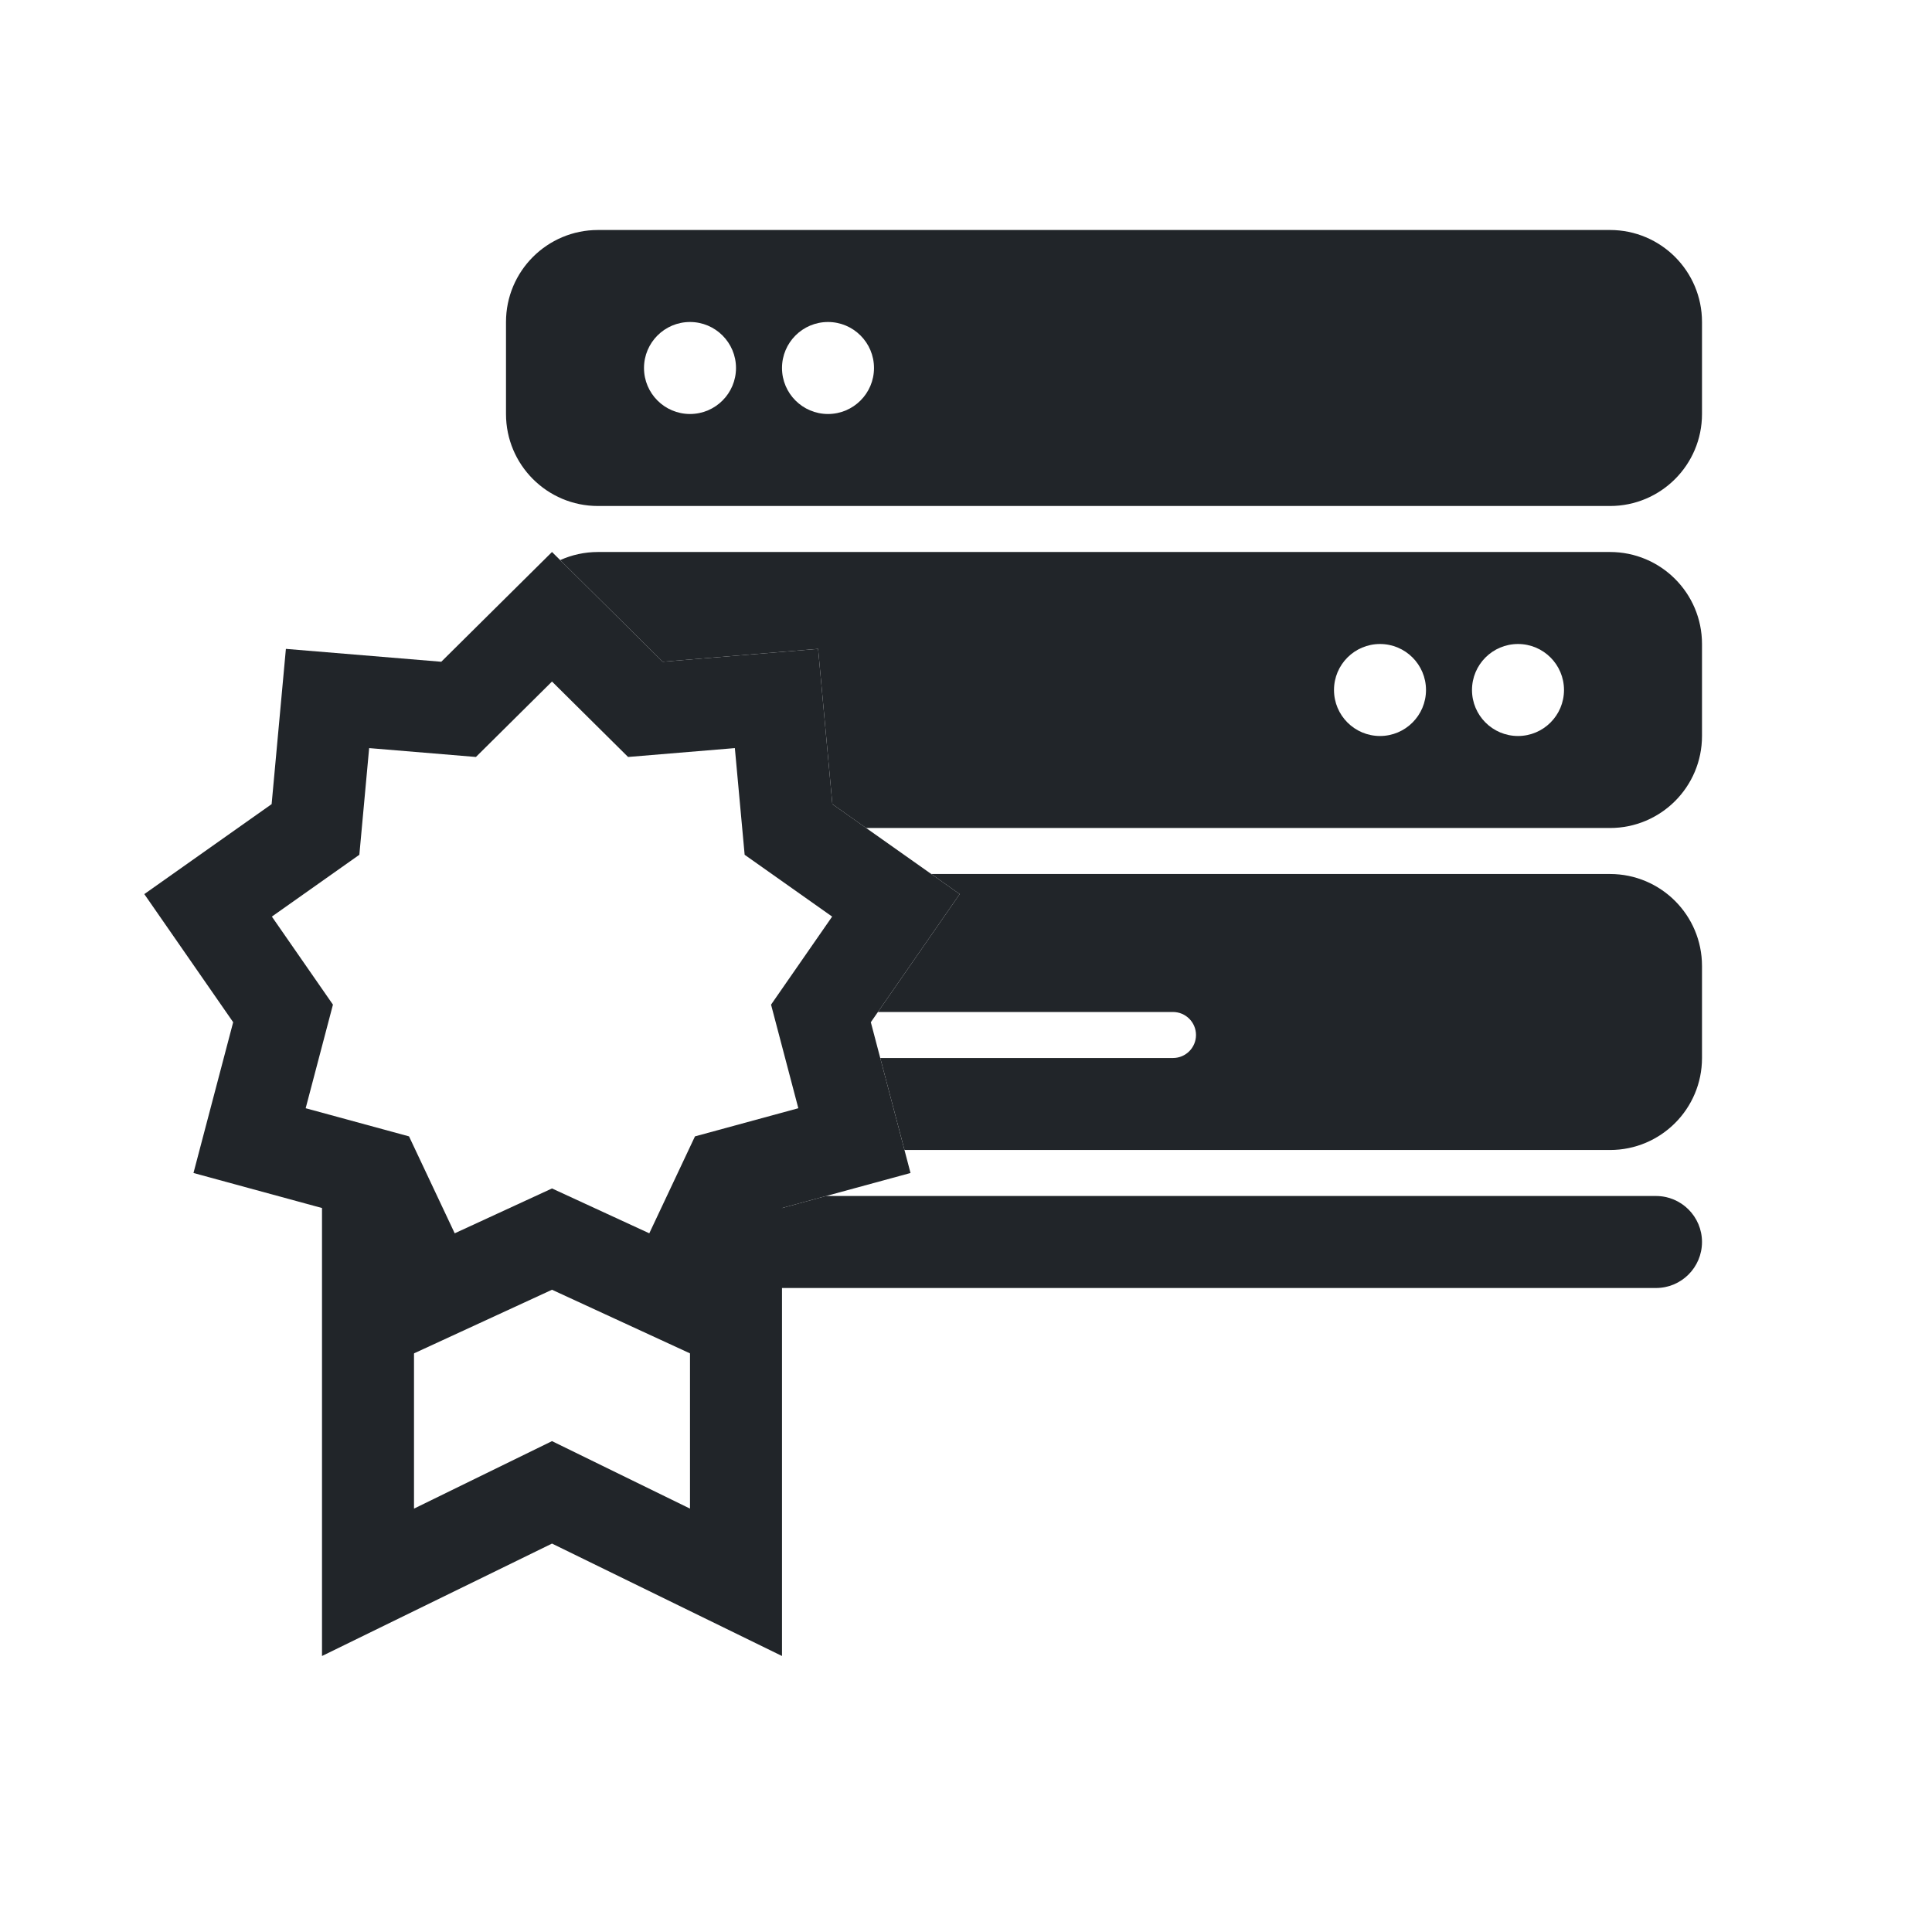
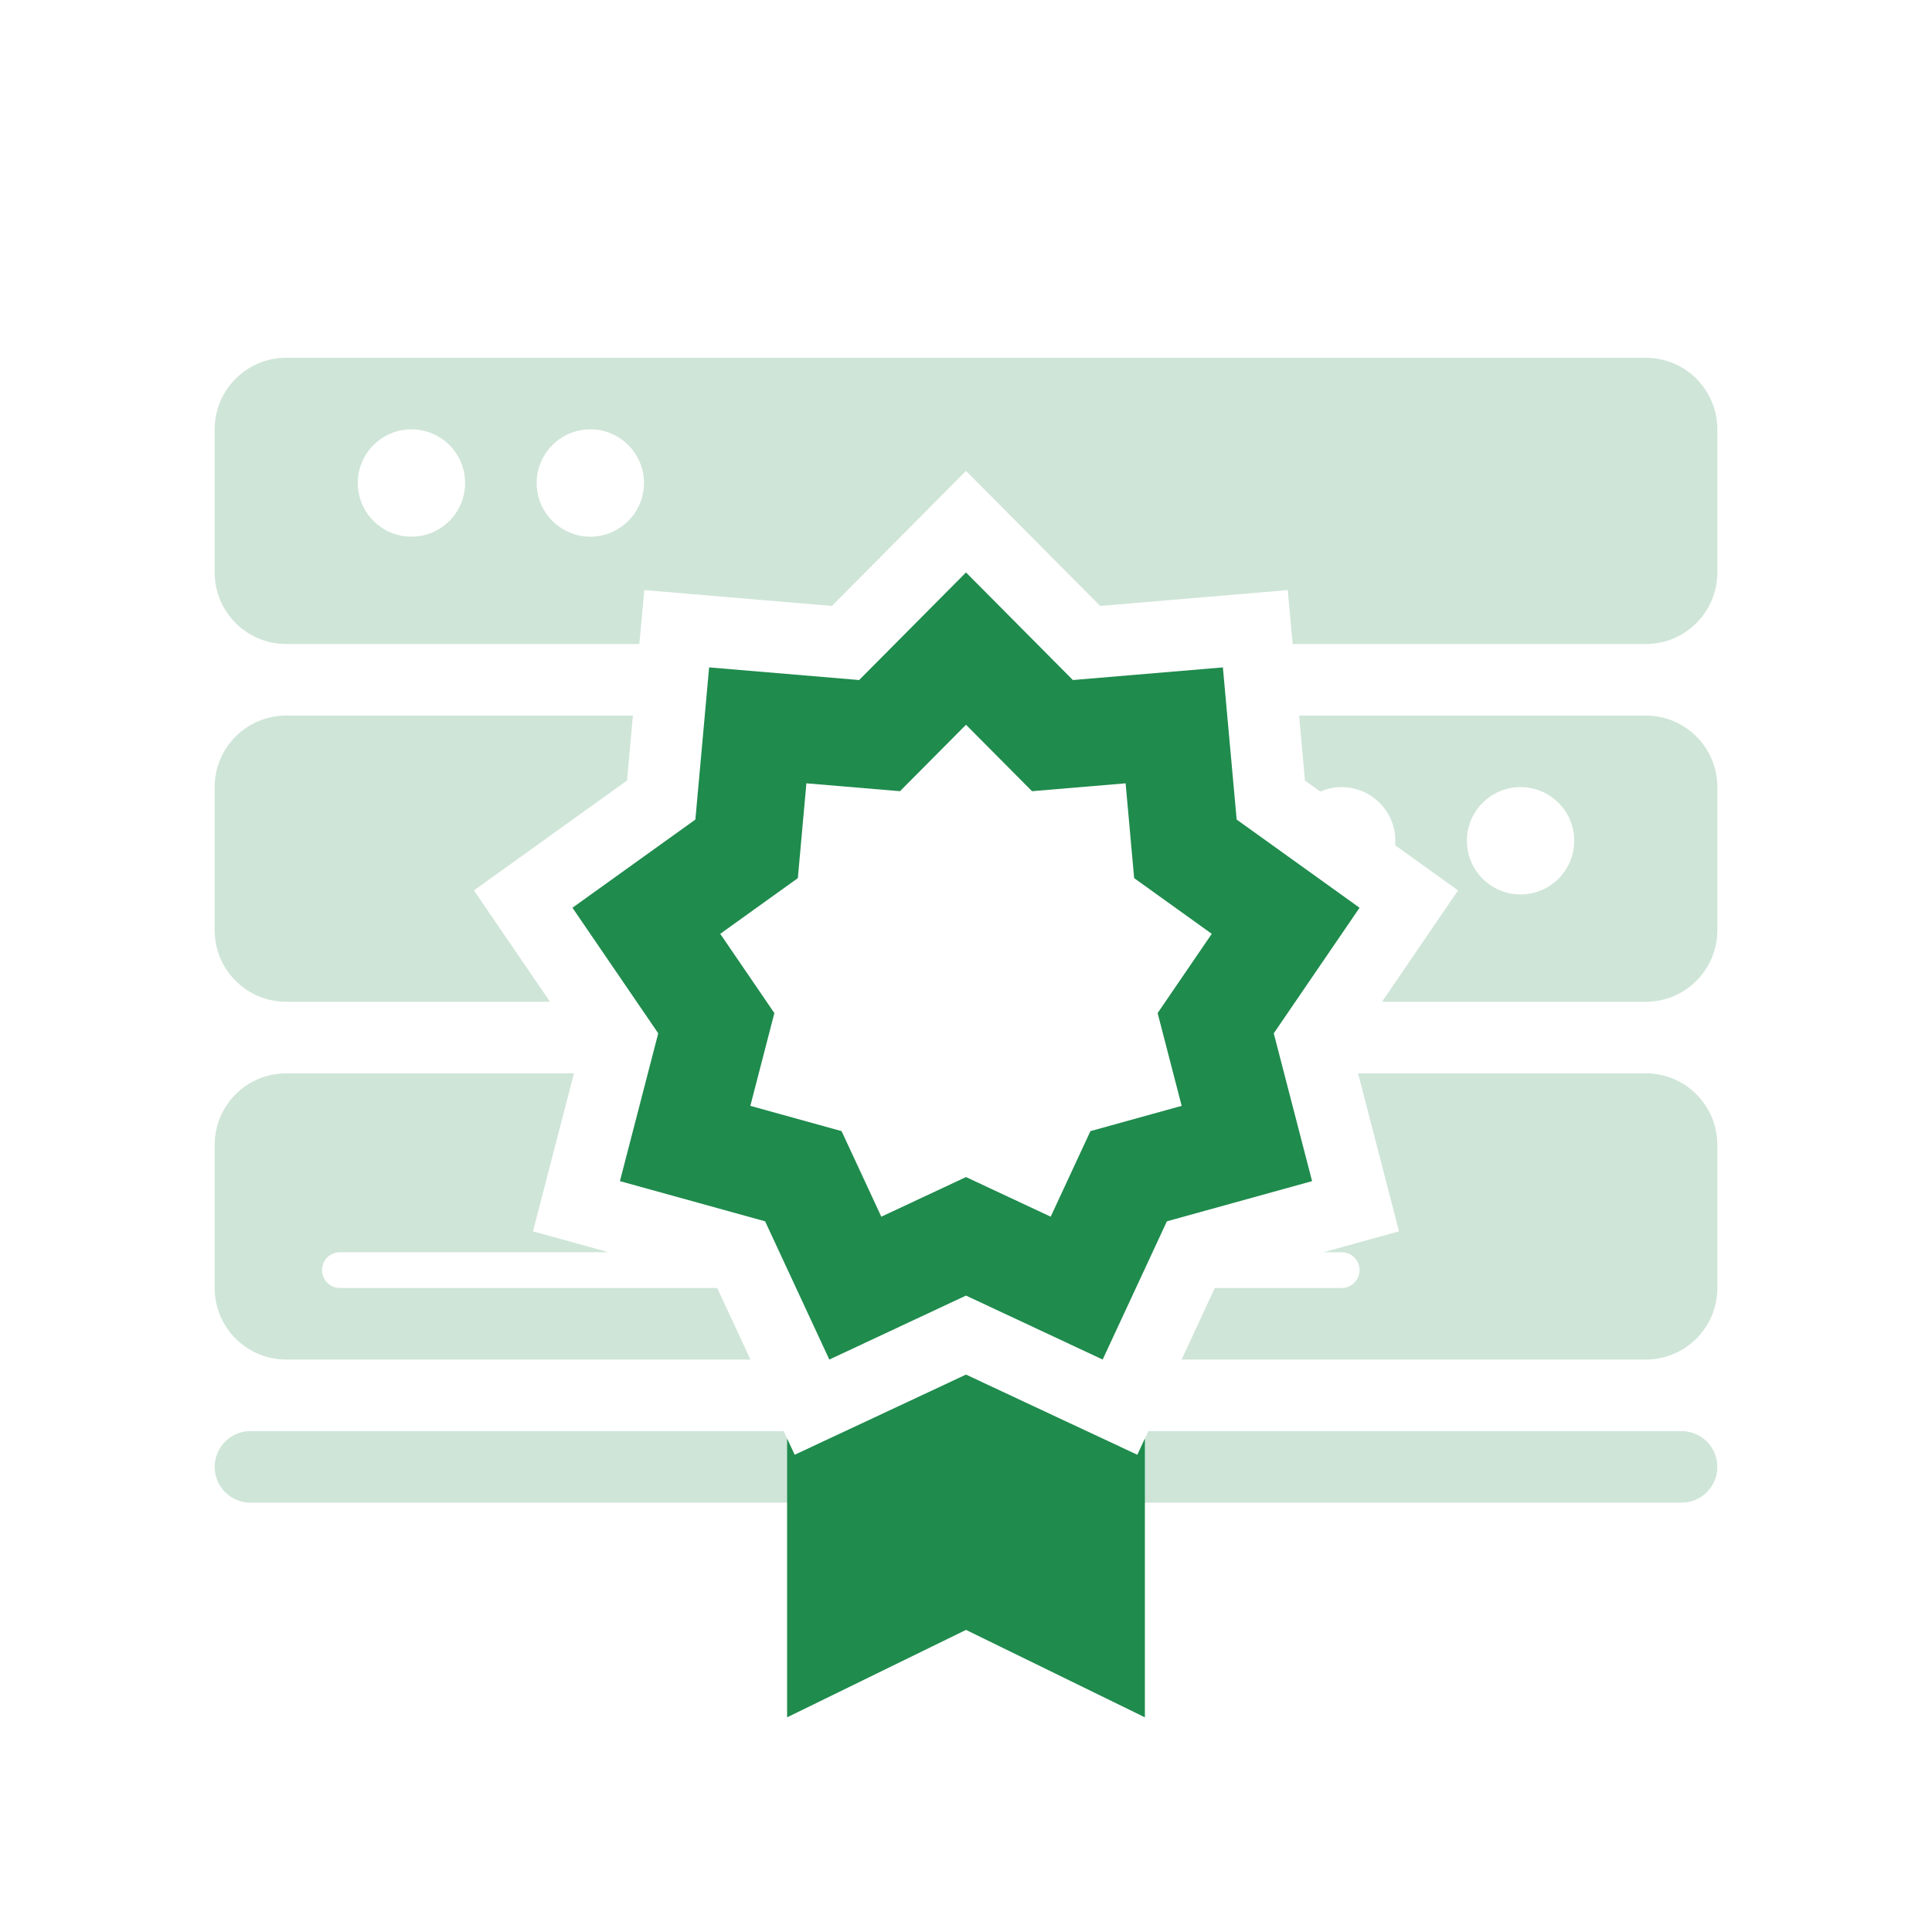
- <svg xmlns="http://www.w3.org/2000/svg" width="42" height="42" viewBox="0 0 42 42" fill="none">
-   <path fill-rule="evenodd" clip-rule="evenodd" d="M11 7C11 5.895 11.895 5 13 5H35C36.105 5 37 5.895 37 7V9C37 10.105 36.105 11 35 11H13C11.895 11 11 10.105 11 9V7ZM16 8C16 8.552 15.552 9 15 9C14.448 9 14 8.552 14 8C14 7.448 14.448 7 15 7C15.552 7 16 7.448 16 8ZM18 9C18.552 9 19 8.552 19 8C19 7.448 18.552 7 18 7C17.448 7 17 7.448 17 8C17 8.552 17.448 9 18 9ZM12.178 12.176C12.429 12.063 12.707 12 13 12H35C36.105 12 37 12.895 37 14V16C37 17.105 36.105 18 35 18H18.829L18.095 17.481L17.785 14.106L14.407 14.386L12.178 12.176ZM15.765 28H36C36.552 28 37 27.552 37 27C37 26.448 36.552 26 36 26H17.96L16.524 26.391L15.765 28ZM19.663 25H35C36.105 25 37 24.105 37 23V21C37 19.895 36.105 19 35 19H20.245L20.863 19.437L19.085 22H25.5C25.776 22 26 22.224 26 22.5C26 22.776 25.776 23 25.5 23H19.136L19.663 25ZM31 15C31 15.552 30.552 16 30 16C29.448 16 29 15.552 29 15C29 14.448 29.448 14 30 14C30.552 14 31 14.448 31 15ZM33 16C33.552 16 34 15.552 34 15C34 14.448 33.552 14 33 14C32.448 14 32 14.448 32 15C32 15.552 32.448 16 33 16Z" fill="#212529" />
-   <path fill-rule="evenodd" clip-rule="evenodd" d="M9 25H7V36L12 33.556L17 36V25H15V26V29V32.796L12 31.329L9 32.796V29V26V25Z" fill="#212529" />
-   <path fill-rule="evenodd" clip-rule="evenodd" d="M14.407 14.386L12 12L9.593 14.386L6.215 14.106L5.905 17.481L3.137 19.437L5.069 22.222L4.206 25.5L7.476 26.391L8.922 29.457L12 28.038L15.078 29.457L16.524 26.391L19.794 25.5L18.931 22.222L20.863 19.437L18.095 17.481L17.785 14.106L14.407 14.386ZM15.975 16.263L13.654 16.456L12 14.816L10.346 16.456L8.025 16.263L7.812 18.582L5.91 19.926L7.238 21.84L6.645 24.092L8.892 24.704L9.885 26.811L12 25.836L14.115 26.811L15.108 24.704L17.355 24.092L16.762 21.84L18.09 19.926L16.188 18.582L15.975 16.263Z" fill="#212529" />
+ <svg xmlns="http://www.w3.org/2000/svg" width="54" height="54" viewBox="0 0 54 54" fill="none">
+   <path fill-rule="evenodd" clip-rule="evenodd" d="M8 10C6.895 10 6 10.895 6 12V16C6 17.105 6.895 18 8 18H17.871L18.008 16.493L23.251 16.936L27 13.162L30.749 16.936L35.993 16.493L36.129 18H46C47.105 18 48 17.105 48 16V12C48 10.895 47.105 10 46 10H8ZM17.69 20H8C6.895 20 6 20.895 6 22V26C6 27.105 6.895 28 8 28H15.373L13.246 24.887L17.526 21.816L17.69 20ZM38.627 28H46C47.105 28 48 27.105 48 26V22C48 20.895 47.105 20 46 20H36.31L36.474 21.816L36.903 22.124C37.086 22.044 37.288 22 37.5 22C38.328 22 39 22.672 39 23.5C39 23.542 38.998 23.584 38.995 23.625L40.754 24.887L38.627 28ZM16.042 30H8C6.895 30 6 30.895 6 32V36C6 37.105 6.895 38 8 38H20.975L20.046 36H9.5C9.224 36 9 35.776 9 35.5C9 35.224 9.224 35 9.5 35H17.008L14.897 34.416L16.042 30ZM36.992 35L39.103 34.416L37.958 30H46C47.105 30 48 30.895 48 32V36C48 37.105 47.105 38 46 38H33.026L33.954 36H37.5C37.776 36 38 35.776 38 35.5C38 35.224 37.776 35 37.5 35H36.992ZM30.375 40L31.789 40.662L32.097 40H47C47.552 40 48 40.448 48 41C48 41.552 47.552 42 47 42H7C6.448 42 6 41.552 6 41C6 40.448 6.448 40 7 40H21.904L22.211 40.662L23.625 40H30.375ZM11.5 15C12.328 15 13 14.328 13 13.5C13 12.672 12.328 12 11.5 12C10.672 12 10 12.672 10 13.5C10 14.328 10.672 15 11.5 15ZM18 13.5C18 14.328 17.328 15 16.5 15C15.672 15 15 14.328 15 13.5C15 12.672 15.672 12 16.5 12C17.328 12 18 12.672 18 13.5ZM42.5 25C43.328 25 44 24.328 44 23.5C44 22.672 43.328 22 42.5 22C41.672 22 41 22.672 41 23.5C41 24.328 41.672 25 42.5 25Z" fill="#CFE5D8" />
+   <path fill-rule="evenodd" clip-rule="evenodd" d="M22 40.208L22.211 40.662L27 38.42L31.789 40.662L32 40.208V48L27 45.556L22 48V40.208Z" fill="#1F8B4D" />
+   <path fill-rule="evenodd" clip-rule="evenodd" d="M29.987 19.007L27 16L24.013 19.007L19.82 18.654L19.436 22.907L16 25.372L18.398 28.882L17.327 33.013L21.385 34.136L23.18 38L27 36.212L30.82 38L32.615 34.136L36.673 33.013L35.602 28.882L38 25.372L34.565 22.907L34.18 18.654L29.987 19.007ZM31.461 21.894L28.845 22.114L27 20.257L25.155 22.114L22.539 21.894L22.3 24.544L20.131 26.101L21.644 28.316L20.972 30.909L23.522 31.615L24.633 34.007L27 32.899L29.367 34.007L30.478 31.615L33.028 30.909L32.356 28.316L33.869 26.101L31.7 24.544L31.461 21.894Z" fill="#1F8B4D" />
</svg>
